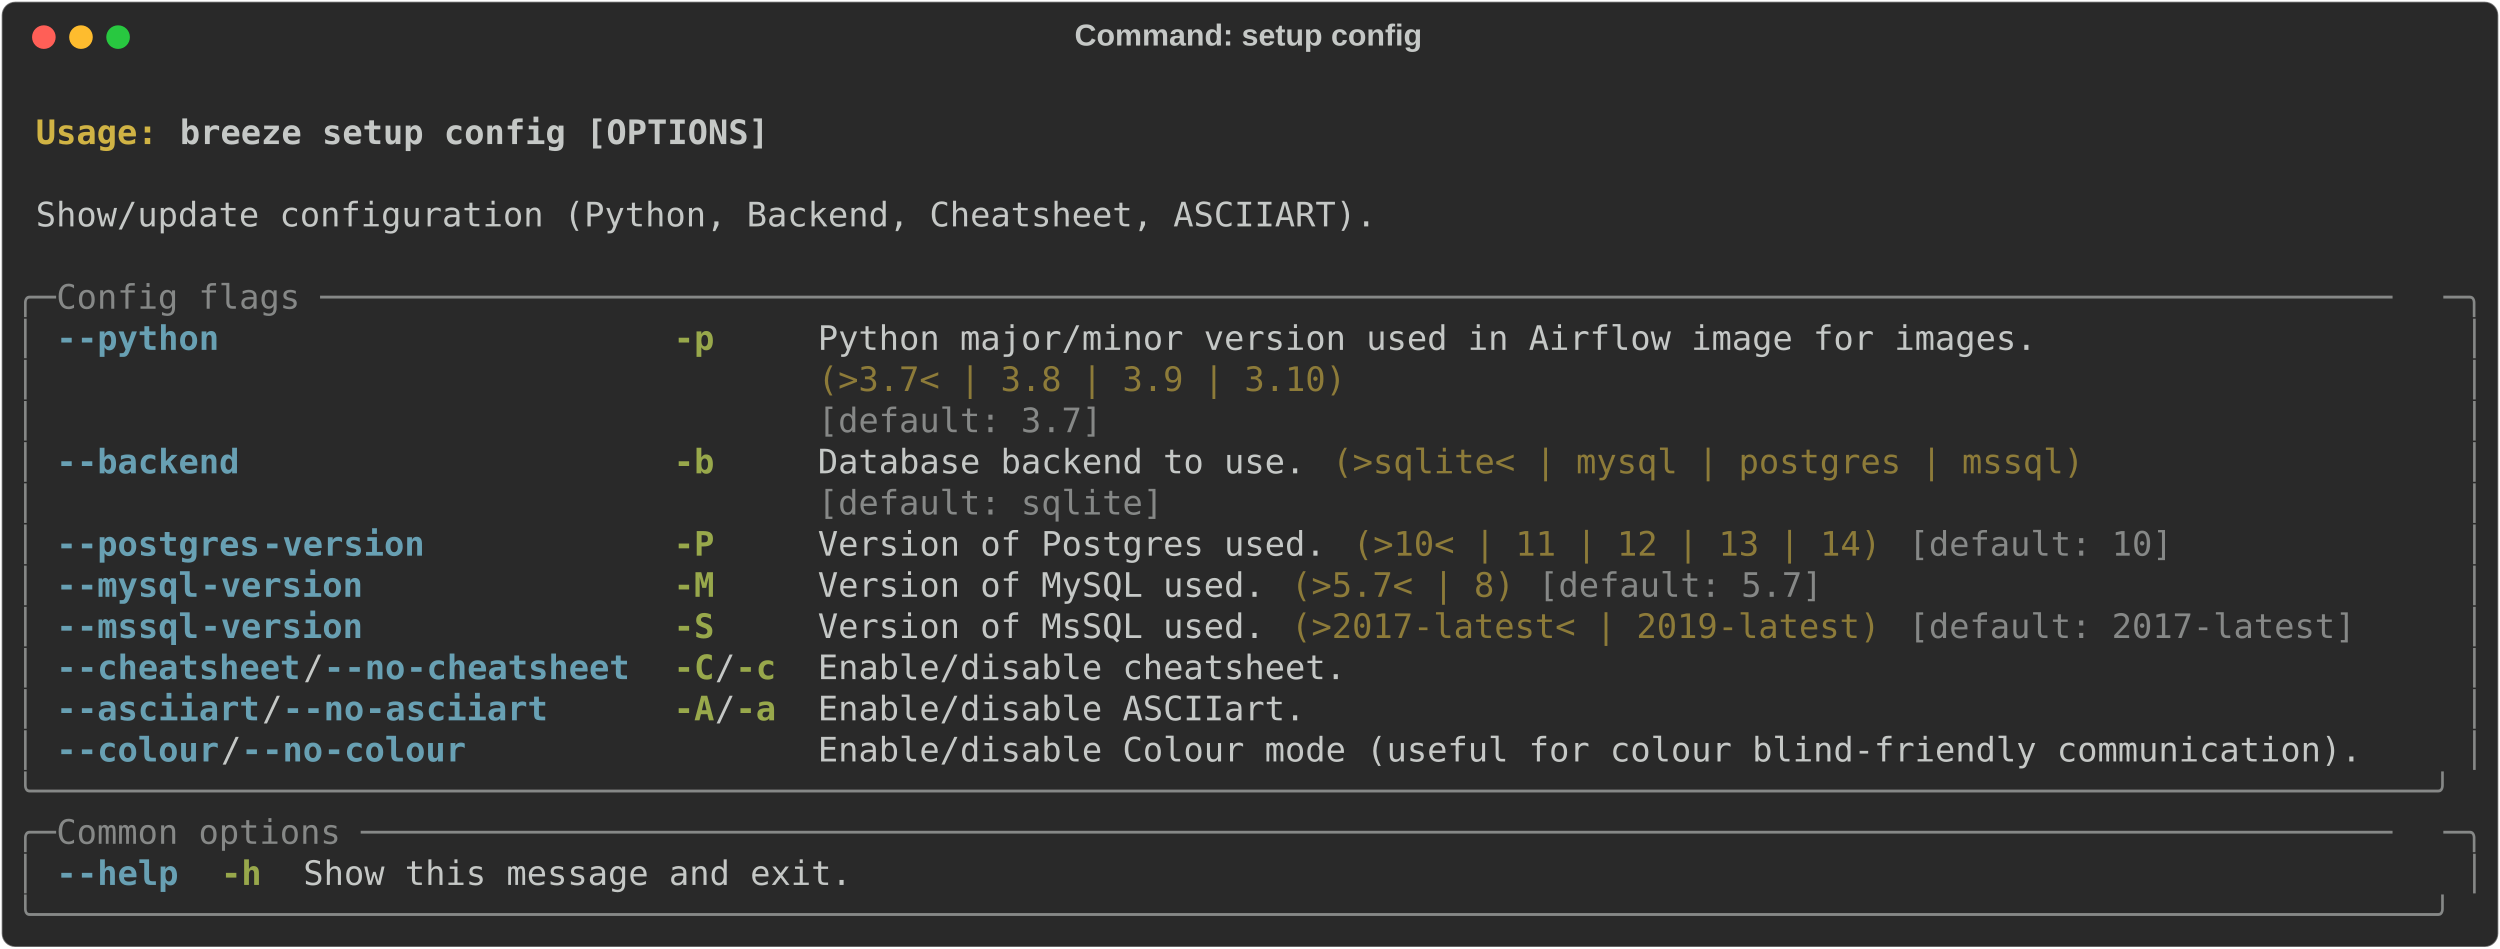
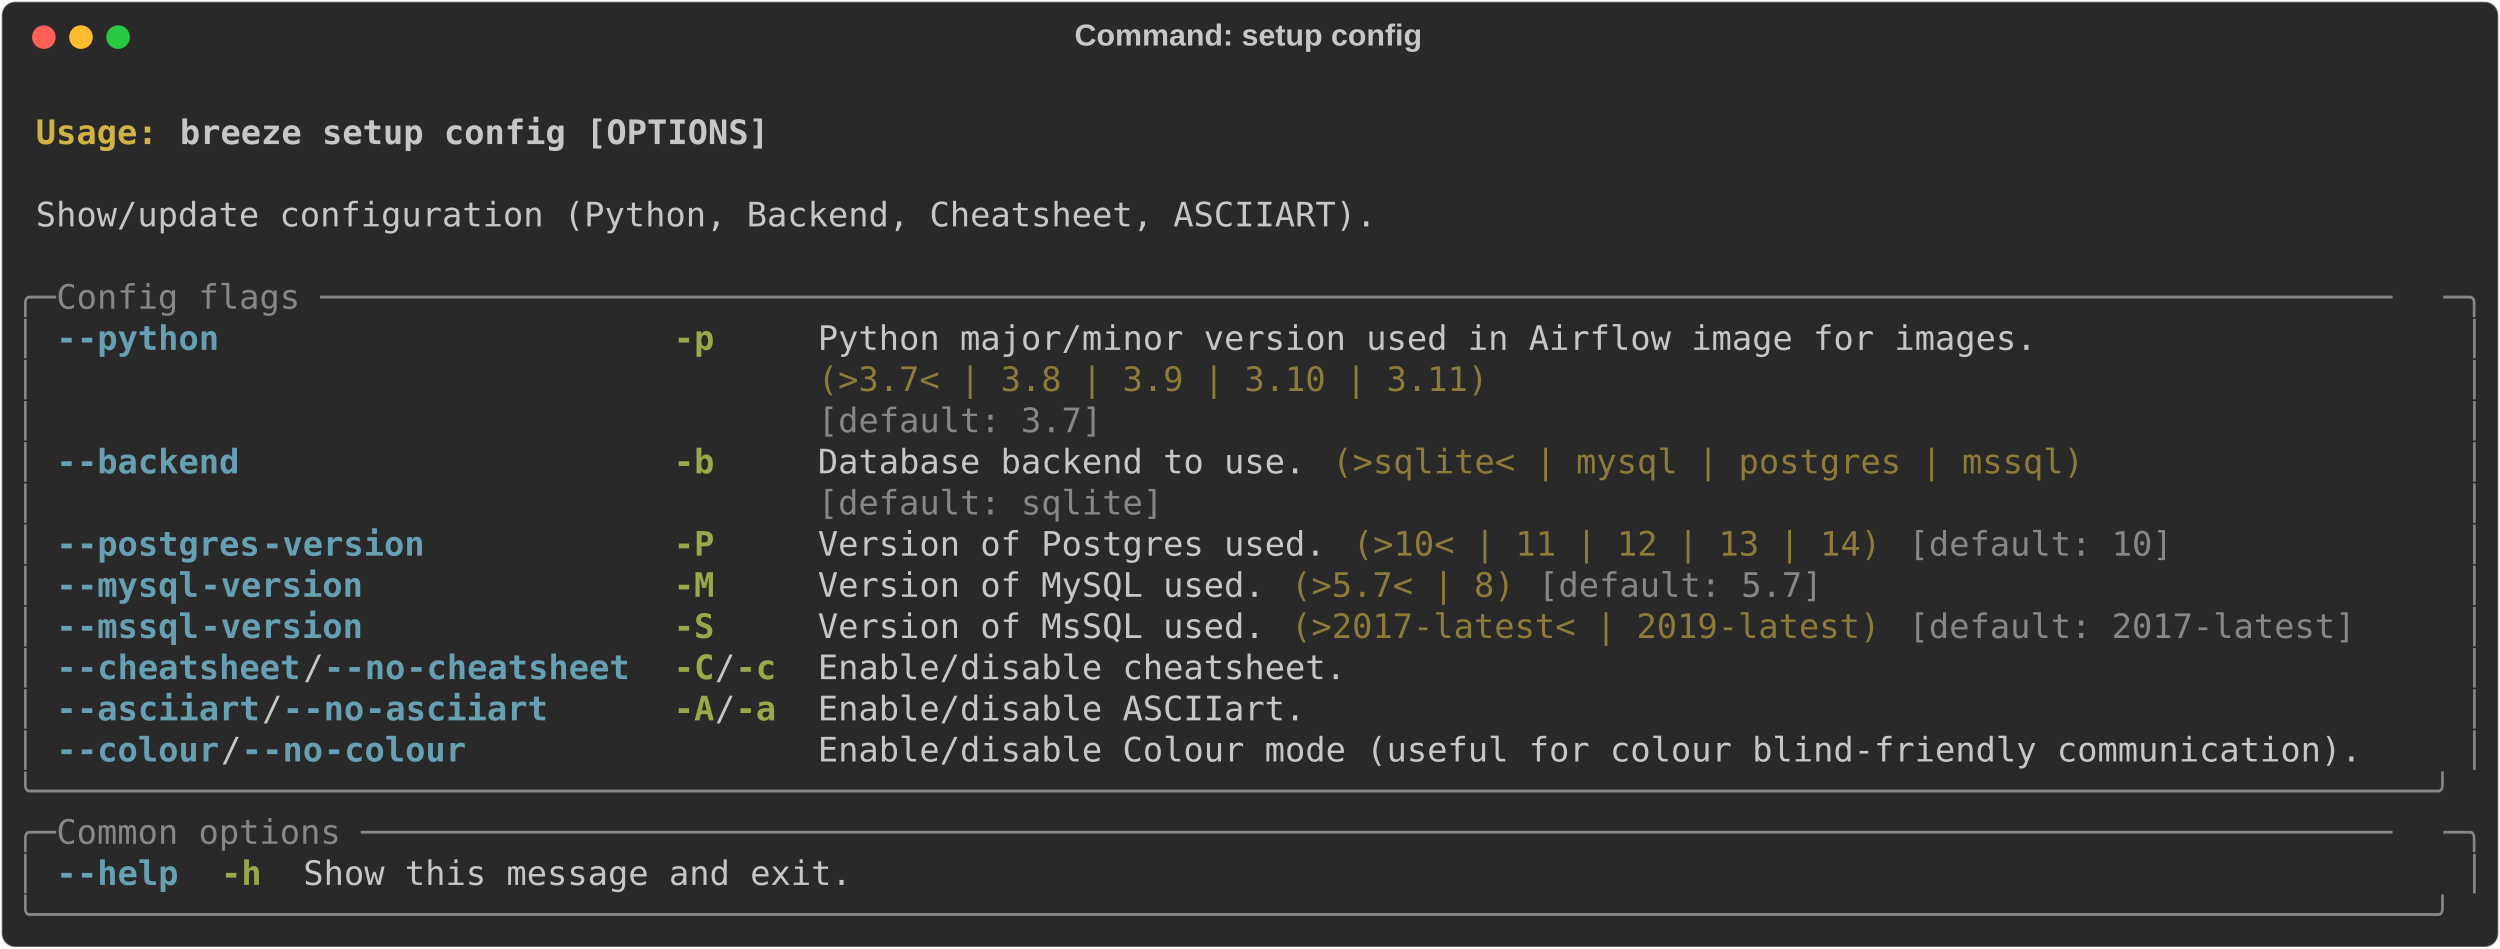
<svg xmlns="http://www.w3.org/2000/svg" class="rich-terminal" viewBox="0 0 1482 562.4">
  <style>

    @font-face {
        font-family: "Fira Code";
        src: local("FiraCode-Regular"),
                url("https://cdnjs.cloudflare.com/ajax/libs/firacode/6.2.0/woff2/FiraCode-Regular.woff2") format("woff2"),
                url("https://cdnjs.cloudflare.com/ajax/libs/firacode/6.2.0/woff/FiraCode-Regular.woff") format("woff");
        font-style: normal;
        font-weight: 400;
    }
    @font-face {
        font-family: "Fira Code";
        src: local("FiraCode-Bold"),
                url("https://cdnjs.cloudflare.com/ajax/libs/firacode/6.2.0/woff2/FiraCode-Bold.woff2") format("woff2"),
                url("https://cdnjs.cloudflare.com/ajax/libs/firacode/6.2.0/woff/FiraCode-Bold.woff") format("woff");
        font-style: bold;
        font-weight: 700;
    }

-     .terminal-4106968381-matrix {
+     .terminal-3123797468-matrix {
        font-family: Fira Code, monospace;
        font-size: 20px;
        line-height: 24.4px;
        font-variant-east-asian: full-width;
    }

-     .terminal-4106968381-title {
+     .terminal-3123797468-title {
        font-size: 18px;
        font-weight: bold;
        font-family: arial;
    }

-     .terminal-4106968381-r1 { fill: #c5c8c6;font-weight: bold }
- .terminal-4106968381-r2 { fill: #c5c8c6 }
- .terminal-4106968381-r3 { fill: #d0b344;font-weight: bold }
- .terminal-4106968381-r4 { fill: #868887 }
- .terminal-4106968381-r5 { fill: #68a0b3;font-weight: bold }
- .terminal-4106968381-r6 { fill: #98a84b;font-weight: bold }
- .terminal-4106968381-r7 { fill: #8d7b39 }
+     .terminal-3123797468-r1 { fill: #c5c8c6;font-weight: bold }
+ .terminal-3123797468-r2 { fill: #c5c8c6 }
+ .terminal-3123797468-r3 { fill: #d0b344;font-weight: bold }
+ .terminal-3123797468-r4 { fill: #868887 }
+ .terminal-3123797468-r5 { fill: #68a0b3;font-weight: bold }
+ .terminal-3123797468-r6 { fill: #98a84b;font-weight: bold }
+ .terminal-3123797468-r7 { fill: #8d7b39 }
    </style>
  <defs>
-     <clipPath id="terminal-4106968381-clip-terminal">
+     <clipPath id="terminal-3123797468-clip-terminal">
      <rect x="0" y="0" width="1463.0" height="511.4" />
    </clipPath>
-     <clipPath id="terminal-4106968381-line-0">
+     <clipPath id="terminal-3123797468-line-0">
      <rect x="0" y="1.5" width="1464" height="24.65" />
    </clipPath>
-     <clipPath id="terminal-4106968381-line-1">
+     <clipPath id="terminal-3123797468-line-1">
      <rect x="0" y="25.9" width="1464" height="24.65" />
    </clipPath>
-     <clipPath id="terminal-4106968381-line-2">
+     <clipPath id="terminal-3123797468-line-2">
      <rect x="0" y="50.3" width="1464" height="24.65" />
    </clipPath>
-     <clipPath id="terminal-4106968381-line-3">
+     <clipPath id="terminal-3123797468-line-3">
      <rect x="0" y="74.7" width="1464" height="24.65" />
    </clipPath>
-     <clipPath id="terminal-4106968381-line-4">
+     <clipPath id="terminal-3123797468-line-4">
      <rect x="0" y="99.1" width="1464" height="24.65" />
    </clipPath>
-     <clipPath id="terminal-4106968381-line-5">
+     <clipPath id="terminal-3123797468-line-5">
      <rect x="0" y="123.5" width="1464" height="24.65" />
    </clipPath>
-     <clipPath id="terminal-4106968381-line-6">
+     <clipPath id="terminal-3123797468-line-6">
      <rect x="0" y="147.9" width="1464" height="24.65" />
    </clipPath>
-     <clipPath id="terminal-4106968381-line-7">
+     <clipPath id="terminal-3123797468-line-7">
      <rect x="0" y="172.3" width="1464" height="24.65" />
    </clipPath>
-     <clipPath id="terminal-4106968381-line-8">
+     <clipPath id="terminal-3123797468-line-8">
      <rect x="0" y="196.7" width="1464" height="24.65" />
    </clipPath>
-     <clipPath id="terminal-4106968381-line-9">
+     <clipPath id="terminal-3123797468-line-9">
      <rect x="0" y="221.1" width="1464" height="24.65" />
    </clipPath>
-     <clipPath id="terminal-4106968381-line-10">
+     <clipPath id="terminal-3123797468-line-10">
      <rect x="0" y="245.5" width="1464" height="24.65" />
    </clipPath>
-     <clipPath id="terminal-4106968381-line-11">
+     <clipPath id="terminal-3123797468-line-11">
      <rect x="0" y="269.9" width="1464" height="24.65" />
    </clipPath>
-     <clipPath id="terminal-4106968381-line-12">
+     <clipPath id="terminal-3123797468-line-12">
      <rect x="0" y="294.3" width="1464" height="24.65" />
    </clipPath>
-     <clipPath id="terminal-4106968381-line-13">
+     <clipPath id="terminal-3123797468-line-13">
      <rect x="0" y="318.7" width="1464" height="24.65" />
    </clipPath>
-     <clipPath id="terminal-4106968381-line-14">
+     <clipPath id="terminal-3123797468-line-14">
      <rect x="0" y="343.1" width="1464" height="24.65" />
    </clipPath>
-     <clipPath id="terminal-4106968381-line-15">
+     <clipPath id="terminal-3123797468-line-15">
      <rect x="0" y="367.5" width="1464" height="24.65" />
    </clipPath>
-     <clipPath id="terminal-4106968381-line-16">
+     <clipPath id="terminal-3123797468-line-16">
      <rect x="0" y="391.9" width="1464" height="24.65" />
    </clipPath>
-     <clipPath id="terminal-4106968381-line-17">
+     <clipPath id="terminal-3123797468-line-17">
      <rect x="0" y="416.3" width="1464" height="24.65" />
    </clipPath>
-     <clipPath id="terminal-4106968381-line-18">
+     <clipPath id="terminal-3123797468-line-18">
      <rect x="0" y="440.7" width="1464" height="24.65" />
    </clipPath>
-     <clipPath id="terminal-4106968381-line-19">
+     <clipPath id="terminal-3123797468-line-19">
      <rect x="0" y="465.1" width="1464" height="24.65" />
    </clipPath>
  </defs>
  <rect fill="#292929" stroke="rgba(255,255,255,0.35)" stroke-width="1" x="1" y="1" width="1480" height="560.4" rx="8" />
-   <text class="terminal-4106968381-title" fill="#c5c8c6" text-anchor="middle" x="740" y="27">Command: setup config</text>
+   <text class="terminal-3123797468-title" fill="#c5c8c6" text-anchor="middle" x="740" y="27">Command: setup config</text>
  <g transform="translate(26,22)">
    <circle cx="0" cy="0" r="7" fill="#ff5f57" />
    <circle cx="22" cy="0" r="7" fill="#febc2e" />
    <circle cx="44" cy="0" r="7" fill="#28c840" />
  </g>
-   <g transform="translate(9, 41)" clip-path="url(#terminal-4106968381-clip-terminal)">
-     <g class="terminal-4106968381-matrix">
-       <text class="terminal-4106968381-r2" x="1464" y="20" textLength="12.2" clip-path="url(#terminal-4106968381-line-0)">
- </text>
-       <text class="terminal-4106968381-r3" x="12.2" y="44.4" textLength="85.4" clip-path="url(#terminal-4106968381-line-1)">Usage: </text>
-       <text class="terminal-4106968381-r1" x="97.6" y="44.4" textLength="353.8" clip-path="url(#terminal-4106968381-line-1)">breeze setup config [OPTIONS]</text>
-       <text class="terminal-4106968381-r2" x="1464" y="44.4" textLength="12.2" clip-path="url(#terminal-4106968381-line-1)">
- </text>
-       <text class="terminal-4106968381-r2" x="1464" y="68.8" textLength="12.2" clip-path="url(#terminal-4106968381-line-2)">
- </text>
-       <text class="terminal-4106968381-r2" x="12.2" y="93.2" textLength="805.2" clip-path="url(#terminal-4106968381-line-3)">Show/update configuration (Python, Backend, Cheatsheet, ASCIIART).</text>
-       <text class="terminal-4106968381-r2" x="1464" y="93.2" textLength="12.2" clip-path="url(#terminal-4106968381-line-3)">
- </text>
-       <text class="terminal-4106968381-r2" x="1464" y="117.6" textLength="12.2" clip-path="url(#terminal-4106968381-line-4)">
- </text>
-       <text class="terminal-4106968381-r4" x="0" y="142" textLength="24.4" clip-path="url(#terminal-4106968381-line-5)">╭─</text>
-       <text class="terminal-4106968381-r4" x="24.4" y="142" textLength="1415.2" clip-path="url(#terminal-4106968381-line-5)"> Config flags ──────────────────────────────────────────────────────────────────────────────────────────────────────</text>
-       <text class="terminal-4106968381-r4" x="1439.6" y="142" textLength="24.4" clip-path="url(#terminal-4106968381-line-5)">─╮</text>
-       <text class="terminal-4106968381-r2" x="1464" y="142" textLength="12.2" clip-path="url(#terminal-4106968381-line-5)">
- </text>
-       <text class="terminal-4106968381-r4" x="0" y="166.4" textLength="12.2" clip-path="url(#terminal-4106968381-line-6)">│</text>
-       <text class="terminal-4106968381-r5" x="24.4" y="166.4" textLength="12.2" clip-path="url(#terminal-4106968381-line-6)">-</text>
-       <text class="terminal-4106968381-r5" x="36.6" y="166.4" textLength="85.4" clip-path="url(#terminal-4106968381-line-6)">-python</text>
-       <text class="terminal-4106968381-r6" x="390.4" y="166.4" textLength="24.4" clip-path="url(#terminal-4106968381-line-6)">-p</text>
-       <text class="terminal-4106968381-r2" x="475.8" y="166.4" textLength="732" clip-path="url(#terminal-4106968381-line-6)">Python major/minor version used in Airflow image for images.</text>
-       <text class="terminal-4106968381-r4" x="1451.8" y="166.4" textLength="12.2" clip-path="url(#terminal-4106968381-line-6)">│</text>
-       <text class="terminal-4106968381-r2" x="1464" y="166.4" textLength="12.2" clip-path="url(#terminal-4106968381-line-6)">
- </text>
-       <text class="terminal-4106968381-r4" x="0" y="190.8" textLength="12.2" clip-path="url(#terminal-4106968381-line-7)">│</text>
-       <text class="terminal-4106968381-r7" x="475.8" y="190.8" textLength="732" clip-path="url(#terminal-4106968381-line-7)">(&gt;3.7&lt; | 3.8 | 3.9 | 3.10)                                  </text>
-       <text class="terminal-4106968381-r4" x="1451.8" y="190.8" textLength="12.2" clip-path="url(#terminal-4106968381-line-7)">│</text>
-       <text class="terminal-4106968381-r2" x="1464" y="190.8" textLength="12.2" clip-path="url(#terminal-4106968381-line-7)">
- </text>
-       <text class="terminal-4106968381-r4" x="0" y="215.2" textLength="12.2" clip-path="url(#terminal-4106968381-line-8)">│</text>
-       <text class="terminal-4106968381-r4" x="475.8" y="215.2" textLength="732" clip-path="url(#terminal-4106968381-line-8)">[default: 3.7]                                              </text>
-       <text class="terminal-4106968381-r4" x="1451.8" y="215.2" textLength="12.2" clip-path="url(#terminal-4106968381-line-8)">│</text>
-       <text class="terminal-4106968381-r2" x="1464" y="215.2" textLength="12.2" clip-path="url(#terminal-4106968381-line-8)">
- </text>
-       <text class="terminal-4106968381-r4" x="0" y="239.6" textLength="12.2" clip-path="url(#terminal-4106968381-line-9)">│</text>
-       <text class="terminal-4106968381-r5" x="24.4" y="239.6" textLength="12.2" clip-path="url(#terminal-4106968381-line-9)">-</text>
-       <text class="terminal-4106968381-r5" x="36.6" y="239.6" textLength="97.6" clip-path="url(#terminal-4106968381-line-9)">-backend</text>
-       <text class="terminal-4106968381-r6" x="390.4" y="239.6" textLength="24.4" clip-path="url(#terminal-4106968381-line-9)">-b</text>
-       <text class="terminal-4106968381-r2" x="475.8" y="239.6" textLength="292.8" clip-path="url(#terminal-4106968381-line-9)">Database backend to use.</text>
-       <text class="terminal-4106968381-r7" x="780.8" y="239.6" textLength="451.4" clip-path="url(#terminal-4106968381-line-9)">(&gt;sqlite&lt; | mysql | postgres | mssql)</text>
-       <text class="terminal-4106968381-r4" x="1451.8" y="239.6" textLength="12.2" clip-path="url(#terminal-4106968381-line-9)">│</text>
-       <text class="terminal-4106968381-r2" x="1464" y="239.6" textLength="12.2" clip-path="url(#terminal-4106968381-line-9)">
- </text>
-       <text class="terminal-4106968381-r4" x="0" y="264" textLength="12.2" clip-path="url(#terminal-4106968381-line-10)">│</text>
-       <text class="terminal-4106968381-r4" x="475.8" y="264" textLength="292.8" clip-path="url(#terminal-4106968381-line-10)">[default: sqlite]       </text>
-       <text class="terminal-4106968381-r4" x="1451.8" y="264" textLength="12.2" clip-path="url(#terminal-4106968381-line-10)">│</text>
-       <text class="terminal-4106968381-r2" x="1464" y="264" textLength="12.2" clip-path="url(#terminal-4106968381-line-10)">
- </text>
-       <text class="terminal-4106968381-r4" x="0" y="288.4" textLength="12.2" clip-path="url(#terminal-4106968381-line-11)">│</text>
-       <text class="terminal-4106968381-r5" x="24.4" y="288.4" textLength="12.2" clip-path="url(#terminal-4106968381-line-11)">-</text>
-       <text class="terminal-4106968381-r5" x="36.6" y="288.4" textLength="109.8" clip-path="url(#terminal-4106968381-line-11)">-postgres</text>
-       <text class="terminal-4106968381-r5" x="146.4" y="288.4" textLength="97.6" clip-path="url(#terminal-4106968381-line-11)">-version</text>
-       <text class="terminal-4106968381-r6" x="390.4" y="288.4" textLength="24.4" clip-path="url(#terminal-4106968381-line-11)">-P</text>
-       <text class="terminal-4106968381-r2" x="475.8" y="288.4" textLength="305" clip-path="url(#terminal-4106968381-line-11)">Version of Postgres used.</text>
-       <text class="terminal-4106968381-r7" x="793" y="288.4" textLength="317.2" clip-path="url(#terminal-4106968381-line-11)">(&gt;10&lt; | 11 | 12 | 13 | 14)</text>
-       <text class="terminal-4106968381-r4" x="1122.4" y="288.4" textLength="158.6" clip-path="url(#terminal-4106968381-line-11)">[default: 10]</text>
-       <text class="terminal-4106968381-r4" x="1451.8" y="288.4" textLength="12.2" clip-path="url(#terminal-4106968381-line-11)">│</text>
-       <text class="terminal-4106968381-r2" x="1464" y="288.4" textLength="12.2" clip-path="url(#terminal-4106968381-line-11)">
- </text>
-       <text class="terminal-4106968381-r4" x="0" y="312.8" textLength="12.2" clip-path="url(#terminal-4106968381-line-12)">│</text>
-       <text class="terminal-4106968381-r5" x="24.4" y="312.8" textLength="12.2" clip-path="url(#terminal-4106968381-line-12)">-</text>
-       <text class="terminal-4106968381-r5" x="36.6" y="312.8" textLength="73.2" clip-path="url(#terminal-4106968381-line-12)">-mysql</text>
-       <text class="terminal-4106968381-r5" x="109.8" y="312.8" textLength="97.6" clip-path="url(#terminal-4106968381-line-12)">-version</text>
-       <text class="terminal-4106968381-r6" x="390.4" y="312.8" textLength="24.4" clip-path="url(#terminal-4106968381-line-12)">-M</text>
-       <text class="terminal-4106968381-r2" x="475.8" y="312.8" textLength="268.4" clip-path="url(#terminal-4106968381-line-12)">Version of MySQL used.</text>
-       <text class="terminal-4106968381-r7" x="756.4" y="312.8" textLength="134.2" clip-path="url(#terminal-4106968381-line-12)">(&gt;5.7&lt; | 8)</text>
-       <text class="terminal-4106968381-r4" x="902.8" y="312.8" textLength="170.8" clip-path="url(#terminal-4106968381-line-12)">[default: 5.7]</text>
-       <text class="terminal-4106968381-r4" x="1451.8" y="312.8" textLength="12.2" clip-path="url(#terminal-4106968381-line-12)">│</text>
-       <text class="terminal-4106968381-r2" x="1464" y="312.8" textLength="12.2" clip-path="url(#terminal-4106968381-line-12)">
- </text>
-       <text class="terminal-4106968381-r4" x="0" y="337.2" textLength="12.2" clip-path="url(#terminal-4106968381-line-13)">│</text>
-       <text class="terminal-4106968381-r5" x="24.4" y="337.2" textLength="12.2" clip-path="url(#terminal-4106968381-line-13)">-</text>
-       <text class="terminal-4106968381-r5" x="36.6" y="337.2" textLength="73.2" clip-path="url(#terminal-4106968381-line-13)">-mssql</text>
-       <text class="terminal-4106968381-r5" x="109.8" y="337.2" textLength="97.6" clip-path="url(#terminal-4106968381-line-13)">-version</text>
-       <text class="terminal-4106968381-r6" x="390.4" y="337.2" textLength="24.4" clip-path="url(#terminal-4106968381-line-13)">-S</text>
-       <text class="terminal-4106968381-r2" x="475.8" y="337.2" textLength="268.4" clip-path="url(#terminal-4106968381-line-13)">Version of MsSQL used.</text>
-       <text class="terminal-4106968381-r7" x="756.4" y="337.2" textLength="353.8" clip-path="url(#terminal-4106968381-line-13)">(&gt;2017-latest&lt; | 2019-latest)</text>
-       <text class="terminal-4106968381-r4" x="1122.4" y="337.2" textLength="268.4" clip-path="url(#terminal-4106968381-line-13)">[default: 2017-latest]</text>
-       <text class="terminal-4106968381-r4" x="1451.8" y="337.2" textLength="12.2" clip-path="url(#terminal-4106968381-line-13)">│</text>
-       <text class="terminal-4106968381-r2" x="1464" y="337.2" textLength="12.2" clip-path="url(#terminal-4106968381-line-13)">
- </text>
-       <text class="terminal-4106968381-r4" x="0" y="361.6" textLength="12.2" clip-path="url(#terminal-4106968381-line-14)">│</text>
-       <text class="terminal-4106968381-r5" x="24.4" y="361.6" textLength="12.2" clip-path="url(#terminal-4106968381-line-14)">-</text>
-       <text class="terminal-4106968381-r5" x="36.6" y="361.6" textLength="134.2" clip-path="url(#terminal-4106968381-line-14)">-cheatsheet</text>
-       <text class="terminal-4106968381-r2" x="170.8" y="361.6" textLength="12.2" clip-path="url(#terminal-4106968381-line-14)">/</text>
-       <text class="terminal-4106968381-r5" x="183" y="361.6" textLength="12.2" clip-path="url(#terminal-4106968381-line-14)">-</text>
-       <text class="terminal-4106968381-r5" x="195.2" y="361.6" textLength="36.6" clip-path="url(#terminal-4106968381-line-14)">-no</text>
-       <text class="terminal-4106968381-r5" x="231.8" y="361.6" textLength="134.2" clip-path="url(#terminal-4106968381-line-14)">-cheatsheet</text>
-       <text class="terminal-4106968381-r6" x="390.4" y="361.6" textLength="24.4" clip-path="url(#terminal-4106968381-line-14)">-C</text>
-       <text class="terminal-4106968381-r2" x="414.8" y="361.6" textLength="12.2" clip-path="url(#terminal-4106968381-line-14)">/</text>
-       <text class="terminal-4106968381-r6" x="427" y="361.6" textLength="24.4" clip-path="url(#terminal-4106968381-line-14)">-c</text>
-       <text class="terminal-4106968381-r2" x="475.8" y="361.6" textLength="317.2" clip-path="url(#terminal-4106968381-line-14)">Enable/disable cheatsheet.</text>
-       <text class="terminal-4106968381-r4" x="1451.8" y="361.6" textLength="12.2" clip-path="url(#terminal-4106968381-line-14)">│</text>
-       <text class="terminal-4106968381-r2" x="1464" y="361.6" textLength="12.2" clip-path="url(#terminal-4106968381-line-14)">
- </text>
-       <text class="terminal-4106968381-r4" x="0" y="386" textLength="12.2" clip-path="url(#terminal-4106968381-line-15)">│</text>
-       <text class="terminal-4106968381-r5" x="24.4" y="386" textLength="12.2" clip-path="url(#terminal-4106968381-line-15)">-</text>
-       <text class="terminal-4106968381-r5" x="36.6" y="386" textLength="109.8" clip-path="url(#terminal-4106968381-line-15)">-asciiart</text>
-       <text class="terminal-4106968381-r2" x="146.4" y="386" textLength="12.2" clip-path="url(#terminal-4106968381-line-15)">/</text>
-       <text class="terminal-4106968381-r5" x="158.6" y="386" textLength="12.2" clip-path="url(#terminal-4106968381-line-15)">-</text>
-       <text class="terminal-4106968381-r5" x="170.8" y="386" textLength="36.6" clip-path="url(#terminal-4106968381-line-15)">-no</text>
-       <text class="terminal-4106968381-r5" x="207.4" y="386" textLength="109.8" clip-path="url(#terminal-4106968381-line-15)">-asciiart</text>
-       <text class="terminal-4106968381-r6" x="390.4" y="386" textLength="24.4" clip-path="url(#terminal-4106968381-line-15)">-A</text>
-       <text class="terminal-4106968381-r2" x="414.8" y="386" textLength="12.2" clip-path="url(#terminal-4106968381-line-15)">/</text>
-       <text class="terminal-4106968381-r6" x="427" y="386" textLength="24.4" clip-path="url(#terminal-4106968381-line-15)">-a</text>
-       <text class="terminal-4106968381-r2" x="475.8" y="386" textLength="292.8" clip-path="url(#terminal-4106968381-line-15)">Enable/disable ASCIIart.</text>
-       <text class="terminal-4106968381-r4" x="1451.8" y="386" textLength="12.2" clip-path="url(#terminal-4106968381-line-15)">│</text>
-       <text class="terminal-4106968381-r2" x="1464" y="386" textLength="12.2" clip-path="url(#terminal-4106968381-line-15)">
- </text>
-       <text class="terminal-4106968381-r4" x="0" y="410.4" textLength="12.2" clip-path="url(#terminal-4106968381-line-16)">│</text>
-       <text class="terminal-4106968381-r5" x="24.4" y="410.4" textLength="12.2" clip-path="url(#terminal-4106968381-line-16)">-</text>
-       <text class="terminal-4106968381-r5" x="36.6" y="410.4" textLength="85.4" clip-path="url(#terminal-4106968381-line-16)">-colour</text>
-       <text class="terminal-4106968381-r2" x="122" y="410.4" textLength="12.2" clip-path="url(#terminal-4106968381-line-16)">/</text>
-       <text class="terminal-4106968381-r5" x="134.2" y="410.4" textLength="12.2" clip-path="url(#terminal-4106968381-line-16)">-</text>
-       <text class="terminal-4106968381-r5" x="146.4" y="410.4" textLength="36.6" clip-path="url(#terminal-4106968381-line-16)">-no</text>
-       <text class="terminal-4106968381-r5" x="183" y="410.4" textLength="85.4" clip-path="url(#terminal-4106968381-line-16)">-colour</text>
-       <text class="terminal-4106968381-r2" x="475.8" y="410.4" textLength="927.2" clip-path="url(#terminal-4106968381-line-16)">Enable/disable Colour mode (useful for colour blind-friendly communication).</text>
-       <text class="terminal-4106968381-r4" x="1451.8" y="410.4" textLength="12.2" clip-path="url(#terminal-4106968381-line-16)">│</text>
-       <text class="terminal-4106968381-r2" x="1464" y="410.4" textLength="12.2" clip-path="url(#terminal-4106968381-line-16)">
- </text>
-       <text class="terminal-4106968381-r4" x="0" y="434.8" textLength="1464" clip-path="url(#terminal-4106968381-line-17)">╰──────────────────────────────────────────────────────────────────────────────────────────────────────────────────────╯</text>
-       <text class="terminal-4106968381-r2" x="1464" y="434.8" textLength="12.2" clip-path="url(#terminal-4106968381-line-17)">
- </text>
-       <text class="terminal-4106968381-r4" x="0" y="459.2" textLength="24.4" clip-path="url(#terminal-4106968381-line-18)">╭─</text>
-       <text class="terminal-4106968381-r4" x="24.4" y="459.2" textLength="1415.2" clip-path="url(#terminal-4106968381-line-18)"> Common options ────────────────────────────────────────────────────────────────────────────────────────────────────</text>
-       <text class="terminal-4106968381-r4" x="1439.6" y="459.2" textLength="24.4" clip-path="url(#terminal-4106968381-line-18)">─╮</text>
-       <text class="terminal-4106968381-r2" x="1464" y="459.2" textLength="12.2" clip-path="url(#terminal-4106968381-line-18)">
- </text>
-       <text class="terminal-4106968381-r4" x="0" y="483.6" textLength="12.2" clip-path="url(#terminal-4106968381-line-19)">│</text>
-       <text class="terminal-4106968381-r5" x="24.4" y="483.6" textLength="12.2" clip-path="url(#terminal-4106968381-line-19)">-</text>
-       <text class="terminal-4106968381-r5" x="36.6" y="483.6" textLength="61" clip-path="url(#terminal-4106968381-line-19)">-help</text>
-       <text class="terminal-4106968381-r6" x="122" y="483.6" textLength="24.4" clip-path="url(#terminal-4106968381-line-19)">-h</text>
-       <text class="terminal-4106968381-r2" x="170.8" y="483.6" textLength="329.4" clip-path="url(#terminal-4106968381-line-19)">Show this message and exit.</text>
-       <text class="terminal-4106968381-r4" x="1451.8" y="483.6" textLength="12.2" clip-path="url(#terminal-4106968381-line-19)">│</text>
-       <text class="terminal-4106968381-r2" x="1464" y="483.6" textLength="12.2" clip-path="url(#terminal-4106968381-line-19)">
- </text>
-       <text class="terminal-4106968381-r4" x="0" y="508" textLength="1464" clip-path="url(#terminal-4106968381-line-20)">╰──────────────────────────────────────────────────────────────────────────────────────────────────────────────────────╯</text>
-       <text class="terminal-4106968381-r2" x="1464" y="508" textLength="12.2" clip-path="url(#terminal-4106968381-line-20)">
+   <g transform="translate(9, 41)" clip-path="url(#terminal-3123797468-clip-terminal)">
+     <g class="terminal-3123797468-matrix">
+       <text class="terminal-3123797468-r2" x="1464" y="20" textLength="12.2" clip-path="url(#terminal-3123797468-line-0)">
+ </text>
+       <text class="terminal-3123797468-r3" x="12.2" y="44.4" textLength="85.4" clip-path="url(#terminal-3123797468-line-1)">Usage: </text>
+       <text class="terminal-3123797468-r1" x="97.6" y="44.4" textLength="353.8" clip-path="url(#terminal-3123797468-line-1)">breeze setup config [OPTIONS]</text>
+       <text class="terminal-3123797468-r2" x="1464" y="44.4" textLength="12.2" clip-path="url(#terminal-3123797468-line-1)">
+ </text>
+       <text class="terminal-3123797468-r2" x="1464" y="68.8" textLength="12.2" clip-path="url(#terminal-3123797468-line-2)">
+ </text>
+       <text class="terminal-3123797468-r2" x="12.2" y="93.2" textLength="805.2" clip-path="url(#terminal-3123797468-line-3)">Show/update configuration (Python, Backend, Cheatsheet, ASCIIART).</text>
+       <text class="terminal-3123797468-r2" x="1464" y="93.2" textLength="12.2" clip-path="url(#terminal-3123797468-line-3)">
+ </text>
+       <text class="terminal-3123797468-r2" x="1464" y="117.6" textLength="12.2" clip-path="url(#terminal-3123797468-line-4)">
+ </text>
+       <text class="terminal-3123797468-r4" x="0" y="142" textLength="24.4" clip-path="url(#terminal-3123797468-line-5)">╭─</text>
+       <text class="terminal-3123797468-r4" x="24.4" y="142" textLength="1415.2" clip-path="url(#terminal-3123797468-line-5)"> Config flags ──────────────────────────────────────────────────────────────────────────────────────────────────────</text>
+       <text class="terminal-3123797468-r4" x="1439.6" y="142" textLength="24.4" clip-path="url(#terminal-3123797468-line-5)">─╮</text>
+       <text class="terminal-3123797468-r2" x="1464" y="142" textLength="12.2" clip-path="url(#terminal-3123797468-line-5)">
+ </text>
+       <text class="terminal-3123797468-r4" x="0" y="166.4" textLength="12.2" clip-path="url(#terminal-3123797468-line-6)">│</text>
+       <text class="terminal-3123797468-r5" x="24.4" y="166.4" textLength="12.2" clip-path="url(#terminal-3123797468-line-6)">-</text>
+       <text class="terminal-3123797468-r5" x="36.6" y="166.4" textLength="85.4" clip-path="url(#terminal-3123797468-line-6)">-python</text>
+       <text class="terminal-3123797468-r6" x="390.4" y="166.4" textLength="24.4" clip-path="url(#terminal-3123797468-line-6)">-p</text>
+       <text class="terminal-3123797468-r2" x="475.8" y="166.4" textLength="732" clip-path="url(#terminal-3123797468-line-6)">Python major/minor version used in Airflow image for images.</text>
+       <text class="terminal-3123797468-r4" x="1451.8" y="166.4" textLength="12.2" clip-path="url(#terminal-3123797468-line-6)">│</text>
+       <text class="terminal-3123797468-r2" x="1464" y="166.4" textLength="12.2" clip-path="url(#terminal-3123797468-line-6)">
+ </text>
+       <text class="terminal-3123797468-r4" x="0" y="190.8" textLength="12.2" clip-path="url(#terminal-3123797468-line-7)">│</text>
+       <text class="terminal-3123797468-r7" x="475.8" y="190.8" textLength="732" clip-path="url(#terminal-3123797468-line-7)">(&gt;3.7&lt; | 3.8 | 3.9 | 3.10 | 3.11)                           </text>
+       <text class="terminal-3123797468-r4" x="1451.8" y="190.8" textLength="12.2" clip-path="url(#terminal-3123797468-line-7)">│</text>
+       <text class="terminal-3123797468-r2" x="1464" y="190.8" textLength="12.2" clip-path="url(#terminal-3123797468-line-7)">
+ </text>
+       <text class="terminal-3123797468-r4" x="0" y="215.2" textLength="12.2" clip-path="url(#terminal-3123797468-line-8)">│</text>
+       <text class="terminal-3123797468-r4" x="475.8" y="215.2" textLength="732" clip-path="url(#terminal-3123797468-line-8)">[default: 3.7]                                              </text>
+       <text class="terminal-3123797468-r4" x="1451.8" y="215.2" textLength="12.2" clip-path="url(#terminal-3123797468-line-8)">│</text>
+       <text class="terminal-3123797468-r2" x="1464" y="215.2" textLength="12.2" clip-path="url(#terminal-3123797468-line-8)">
+ </text>
+       <text class="terminal-3123797468-r4" x="0" y="239.6" textLength="12.2" clip-path="url(#terminal-3123797468-line-9)">│</text>
+       <text class="terminal-3123797468-r5" x="24.4" y="239.6" textLength="12.2" clip-path="url(#terminal-3123797468-line-9)">-</text>
+       <text class="terminal-3123797468-r5" x="36.6" y="239.6" textLength="97.6" clip-path="url(#terminal-3123797468-line-9)">-backend</text>
+       <text class="terminal-3123797468-r6" x="390.4" y="239.6" textLength="24.4" clip-path="url(#terminal-3123797468-line-9)">-b</text>
+       <text class="terminal-3123797468-r2" x="475.8" y="239.6" textLength="292.8" clip-path="url(#terminal-3123797468-line-9)">Database backend to use.</text>
+       <text class="terminal-3123797468-r7" x="780.8" y="239.6" textLength="451.4" clip-path="url(#terminal-3123797468-line-9)">(&gt;sqlite&lt; | mysql | postgres | mssql)</text>
+       <text class="terminal-3123797468-r4" x="1451.8" y="239.6" textLength="12.2" clip-path="url(#terminal-3123797468-line-9)">│</text>
+       <text class="terminal-3123797468-r2" x="1464" y="239.6" textLength="12.2" clip-path="url(#terminal-3123797468-line-9)">
+ </text>
+       <text class="terminal-3123797468-r4" x="0" y="264" textLength="12.2" clip-path="url(#terminal-3123797468-line-10)">│</text>
+       <text class="terminal-3123797468-r4" x="475.8" y="264" textLength="292.8" clip-path="url(#terminal-3123797468-line-10)">[default: sqlite]       </text>
+       <text class="terminal-3123797468-r4" x="1451.8" y="264" textLength="12.2" clip-path="url(#terminal-3123797468-line-10)">│</text>
+       <text class="terminal-3123797468-r2" x="1464" y="264" textLength="12.2" clip-path="url(#terminal-3123797468-line-10)">
+ </text>
+       <text class="terminal-3123797468-r4" x="0" y="288.4" textLength="12.2" clip-path="url(#terminal-3123797468-line-11)">│</text>
+       <text class="terminal-3123797468-r5" x="24.4" y="288.4" textLength="12.2" clip-path="url(#terminal-3123797468-line-11)">-</text>
+       <text class="terminal-3123797468-r5" x="36.6" y="288.4" textLength="109.8" clip-path="url(#terminal-3123797468-line-11)">-postgres</text>
+       <text class="terminal-3123797468-r5" x="146.4" y="288.4" textLength="97.6" clip-path="url(#terminal-3123797468-line-11)">-version</text>
+       <text class="terminal-3123797468-r6" x="390.4" y="288.4" textLength="24.4" clip-path="url(#terminal-3123797468-line-11)">-P</text>
+       <text class="terminal-3123797468-r2" x="475.8" y="288.4" textLength="305" clip-path="url(#terminal-3123797468-line-11)">Version of Postgres used.</text>
+       <text class="terminal-3123797468-r7" x="793" y="288.4" textLength="317.2" clip-path="url(#terminal-3123797468-line-11)">(&gt;10&lt; | 11 | 12 | 13 | 14)</text>
+       <text class="terminal-3123797468-r4" x="1122.4" y="288.4" textLength="158.6" clip-path="url(#terminal-3123797468-line-11)">[default: 10]</text>
+       <text class="terminal-3123797468-r4" x="1451.8" y="288.4" textLength="12.2" clip-path="url(#terminal-3123797468-line-11)">│</text>
+       <text class="terminal-3123797468-r2" x="1464" y="288.4" textLength="12.2" clip-path="url(#terminal-3123797468-line-11)">
+ </text>
+       <text class="terminal-3123797468-r4" x="0" y="312.8" textLength="12.2" clip-path="url(#terminal-3123797468-line-12)">│</text>
+       <text class="terminal-3123797468-r5" x="24.4" y="312.8" textLength="12.2" clip-path="url(#terminal-3123797468-line-12)">-</text>
+       <text class="terminal-3123797468-r5" x="36.6" y="312.8" textLength="73.2" clip-path="url(#terminal-3123797468-line-12)">-mysql</text>
+       <text class="terminal-3123797468-r5" x="109.8" y="312.8" textLength="97.6" clip-path="url(#terminal-3123797468-line-12)">-version</text>
+       <text class="terminal-3123797468-r6" x="390.4" y="312.8" textLength="24.4" clip-path="url(#terminal-3123797468-line-12)">-M</text>
+       <text class="terminal-3123797468-r2" x="475.8" y="312.8" textLength="268.4" clip-path="url(#terminal-3123797468-line-12)">Version of MySQL used.</text>
+       <text class="terminal-3123797468-r7" x="756.4" y="312.8" textLength="134.2" clip-path="url(#terminal-3123797468-line-12)">(&gt;5.7&lt; | 8)</text>
+       <text class="terminal-3123797468-r4" x="902.8" y="312.8" textLength="170.8" clip-path="url(#terminal-3123797468-line-12)">[default: 5.7]</text>
+       <text class="terminal-3123797468-r4" x="1451.8" y="312.8" textLength="12.2" clip-path="url(#terminal-3123797468-line-12)">│</text>
+       <text class="terminal-3123797468-r2" x="1464" y="312.8" textLength="12.2" clip-path="url(#terminal-3123797468-line-12)">
+ </text>
+       <text class="terminal-3123797468-r4" x="0" y="337.2" textLength="12.2" clip-path="url(#terminal-3123797468-line-13)">│</text>
+       <text class="terminal-3123797468-r5" x="24.4" y="337.2" textLength="12.2" clip-path="url(#terminal-3123797468-line-13)">-</text>
+       <text class="terminal-3123797468-r5" x="36.6" y="337.2" textLength="73.2" clip-path="url(#terminal-3123797468-line-13)">-mssql</text>
+       <text class="terminal-3123797468-r5" x="109.8" y="337.2" textLength="97.6" clip-path="url(#terminal-3123797468-line-13)">-version</text>
+       <text class="terminal-3123797468-r6" x="390.4" y="337.2" textLength="24.4" clip-path="url(#terminal-3123797468-line-13)">-S</text>
+       <text class="terminal-3123797468-r2" x="475.8" y="337.2" textLength="268.4" clip-path="url(#terminal-3123797468-line-13)">Version of MsSQL used.</text>
+       <text class="terminal-3123797468-r7" x="756.4" y="337.2" textLength="353.8" clip-path="url(#terminal-3123797468-line-13)">(&gt;2017-latest&lt; | 2019-latest)</text>
+       <text class="terminal-3123797468-r4" x="1122.4" y="337.2" textLength="268.4" clip-path="url(#terminal-3123797468-line-13)">[default: 2017-latest]</text>
+       <text class="terminal-3123797468-r4" x="1451.8" y="337.2" textLength="12.2" clip-path="url(#terminal-3123797468-line-13)">│</text>
+       <text class="terminal-3123797468-r2" x="1464" y="337.2" textLength="12.2" clip-path="url(#terminal-3123797468-line-13)">
+ </text>
+       <text class="terminal-3123797468-r4" x="0" y="361.6" textLength="12.2" clip-path="url(#terminal-3123797468-line-14)">│</text>
+       <text class="terminal-3123797468-r5" x="24.4" y="361.6" textLength="12.2" clip-path="url(#terminal-3123797468-line-14)">-</text>
+       <text class="terminal-3123797468-r5" x="36.6" y="361.6" textLength="134.2" clip-path="url(#terminal-3123797468-line-14)">-cheatsheet</text>
+       <text class="terminal-3123797468-r2" x="170.8" y="361.6" textLength="12.2" clip-path="url(#terminal-3123797468-line-14)">/</text>
+       <text class="terminal-3123797468-r5" x="183" y="361.6" textLength="12.2" clip-path="url(#terminal-3123797468-line-14)">-</text>
+       <text class="terminal-3123797468-r5" x="195.2" y="361.6" textLength="36.6" clip-path="url(#terminal-3123797468-line-14)">-no</text>
+       <text class="terminal-3123797468-r5" x="231.8" y="361.6" textLength="134.2" clip-path="url(#terminal-3123797468-line-14)">-cheatsheet</text>
+       <text class="terminal-3123797468-r6" x="390.4" y="361.6" textLength="24.4" clip-path="url(#terminal-3123797468-line-14)">-C</text>
+       <text class="terminal-3123797468-r2" x="414.8" y="361.6" textLength="12.2" clip-path="url(#terminal-3123797468-line-14)">/</text>
+       <text class="terminal-3123797468-r6" x="427" y="361.6" textLength="24.4" clip-path="url(#terminal-3123797468-line-14)">-c</text>
+       <text class="terminal-3123797468-r2" x="475.8" y="361.6" textLength="317.2" clip-path="url(#terminal-3123797468-line-14)">Enable/disable cheatsheet.</text>
+       <text class="terminal-3123797468-r4" x="1451.8" y="361.6" textLength="12.2" clip-path="url(#terminal-3123797468-line-14)">│</text>
+       <text class="terminal-3123797468-r2" x="1464" y="361.6" textLength="12.2" clip-path="url(#terminal-3123797468-line-14)">
+ </text>
+       <text class="terminal-3123797468-r4" x="0" y="386" textLength="12.2" clip-path="url(#terminal-3123797468-line-15)">│</text>
+       <text class="terminal-3123797468-r5" x="24.4" y="386" textLength="12.2" clip-path="url(#terminal-3123797468-line-15)">-</text>
+       <text class="terminal-3123797468-r5" x="36.6" y="386" textLength="109.8" clip-path="url(#terminal-3123797468-line-15)">-asciiart</text>
+       <text class="terminal-3123797468-r2" x="146.4" y="386" textLength="12.2" clip-path="url(#terminal-3123797468-line-15)">/</text>
+       <text class="terminal-3123797468-r5" x="158.6" y="386" textLength="12.2" clip-path="url(#terminal-3123797468-line-15)">-</text>
+       <text class="terminal-3123797468-r5" x="170.8" y="386" textLength="36.6" clip-path="url(#terminal-3123797468-line-15)">-no</text>
+       <text class="terminal-3123797468-r5" x="207.4" y="386" textLength="109.8" clip-path="url(#terminal-3123797468-line-15)">-asciiart</text>
+       <text class="terminal-3123797468-r6" x="390.4" y="386" textLength="24.4" clip-path="url(#terminal-3123797468-line-15)">-A</text>
+       <text class="terminal-3123797468-r2" x="414.8" y="386" textLength="12.2" clip-path="url(#terminal-3123797468-line-15)">/</text>
+       <text class="terminal-3123797468-r6" x="427" y="386" textLength="24.4" clip-path="url(#terminal-3123797468-line-15)">-a</text>
+       <text class="terminal-3123797468-r2" x="475.8" y="386" textLength="292.8" clip-path="url(#terminal-3123797468-line-15)">Enable/disable ASCIIart.</text>
+       <text class="terminal-3123797468-r4" x="1451.8" y="386" textLength="12.2" clip-path="url(#terminal-3123797468-line-15)">│</text>
+       <text class="terminal-3123797468-r2" x="1464" y="386" textLength="12.2" clip-path="url(#terminal-3123797468-line-15)">
+ </text>
+       <text class="terminal-3123797468-r4" x="0" y="410.4" textLength="12.2" clip-path="url(#terminal-3123797468-line-16)">│</text>
+       <text class="terminal-3123797468-r5" x="24.4" y="410.4" textLength="12.2" clip-path="url(#terminal-3123797468-line-16)">-</text>
+       <text class="terminal-3123797468-r5" x="36.6" y="410.4" textLength="85.4" clip-path="url(#terminal-3123797468-line-16)">-colour</text>
+       <text class="terminal-3123797468-r2" x="122" y="410.4" textLength="12.2" clip-path="url(#terminal-3123797468-line-16)">/</text>
+       <text class="terminal-3123797468-r5" x="134.2" y="410.4" textLength="12.2" clip-path="url(#terminal-3123797468-line-16)">-</text>
+       <text class="terminal-3123797468-r5" x="146.4" y="410.4" textLength="36.6" clip-path="url(#terminal-3123797468-line-16)">-no</text>
+       <text class="terminal-3123797468-r5" x="183" y="410.4" textLength="85.4" clip-path="url(#terminal-3123797468-line-16)">-colour</text>
+       <text class="terminal-3123797468-r2" x="475.8" y="410.4" textLength="927.2" clip-path="url(#terminal-3123797468-line-16)">Enable/disable Colour mode (useful for colour blind-friendly communication).</text>
+       <text class="terminal-3123797468-r4" x="1451.8" y="410.4" textLength="12.2" clip-path="url(#terminal-3123797468-line-16)">│</text>
+       <text class="terminal-3123797468-r2" x="1464" y="410.4" textLength="12.2" clip-path="url(#terminal-3123797468-line-16)">
+ </text>
+       <text class="terminal-3123797468-r4" x="0" y="434.8" textLength="1464" clip-path="url(#terminal-3123797468-line-17)">╰──────────────────────────────────────────────────────────────────────────────────────────────────────────────────────╯</text>
+       <text class="terminal-3123797468-r2" x="1464" y="434.8" textLength="12.2" clip-path="url(#terminal-3123797468-line-17)">
+ </text>
+       <text class="terminal-3123797468-r4" x="0" y="459.2" textLength="24.4" clip-path="url(#terminal-3123797468-line-18)">╭─</text>
+       <text class="terminal-3123797468-r4" x="24.4" y="459.2" textLength="1415.2" clip-path="url(#terminal-3123797468-line-18)"> Common options ────────────────────────────────────────────────────────────────────────────────────────────────────</text>
+       <text class="terminal-3123797468-r4" x="1439.6" y="459.2" textLength="24.4" clip-path="url(#terminal-3123797468-line-18)">─╮</text>
+       <text class="terminal-3123797468-r2" x="1464" y="459.2" textLength="12.2" clip-path="url(#terminal-3123797468-line-18)">
+ </text>
+       <text class="terminal-3123797468-r4" x="0" y="483.6" textLength="12.2" clip-path="url(#terminal-3123797468-line-19)">│</text>
+       <text class="terminal-3123797468-r5" x="24.4" y="483.6" textLength="12.2" clip-path="url(#terminal-3123797468-line-19)">-</text>
+       <text class="terminal-3123797468-r5" x="36.6" y="483.6" textLength="61" clip-path="url(#terminal-3123797468-line-19)">-help</text>
+       <text class="terminal-3123797468-r6" x="122" y="483.6" textLength="24.4" clip-path="url(#terminal-3123797468-line-19)">-h</text>
+       <text class="terminal-3123797468-r2" x="170.8" y="483.6" textLength="329.4" clip-path="url(#terminal-3123797468-line-19)">Show this message and exit.</text>
+       <text class="terminal-3123797468-r4" x="1451.8" y="483.6" textLength="12.2" clip-path="url(#terminal-3123797468-line-19)">│</text>
+       <text class="terminal-3123797468-r2" x="1464" y="483.6" textLength="12.2" clip-path="url(#terminal-3123797468-line-19)">
+ </text>
+       <text class="terminal-3123797468-r4" x="0" y="508" textLength="1464" clip-path="url(#terminal-3123797468-line-20)">╰──────────────────────────────────────────────────────────────────────────────────────────────────────────────────────╯</text>
+       <text class="terminal-3123797468-r2" x="1464" y="508" textLength="12.2" clip-path="url(#terminal-3123797468-line-20)">
</text>
    </g>
  </g>
</svg>
